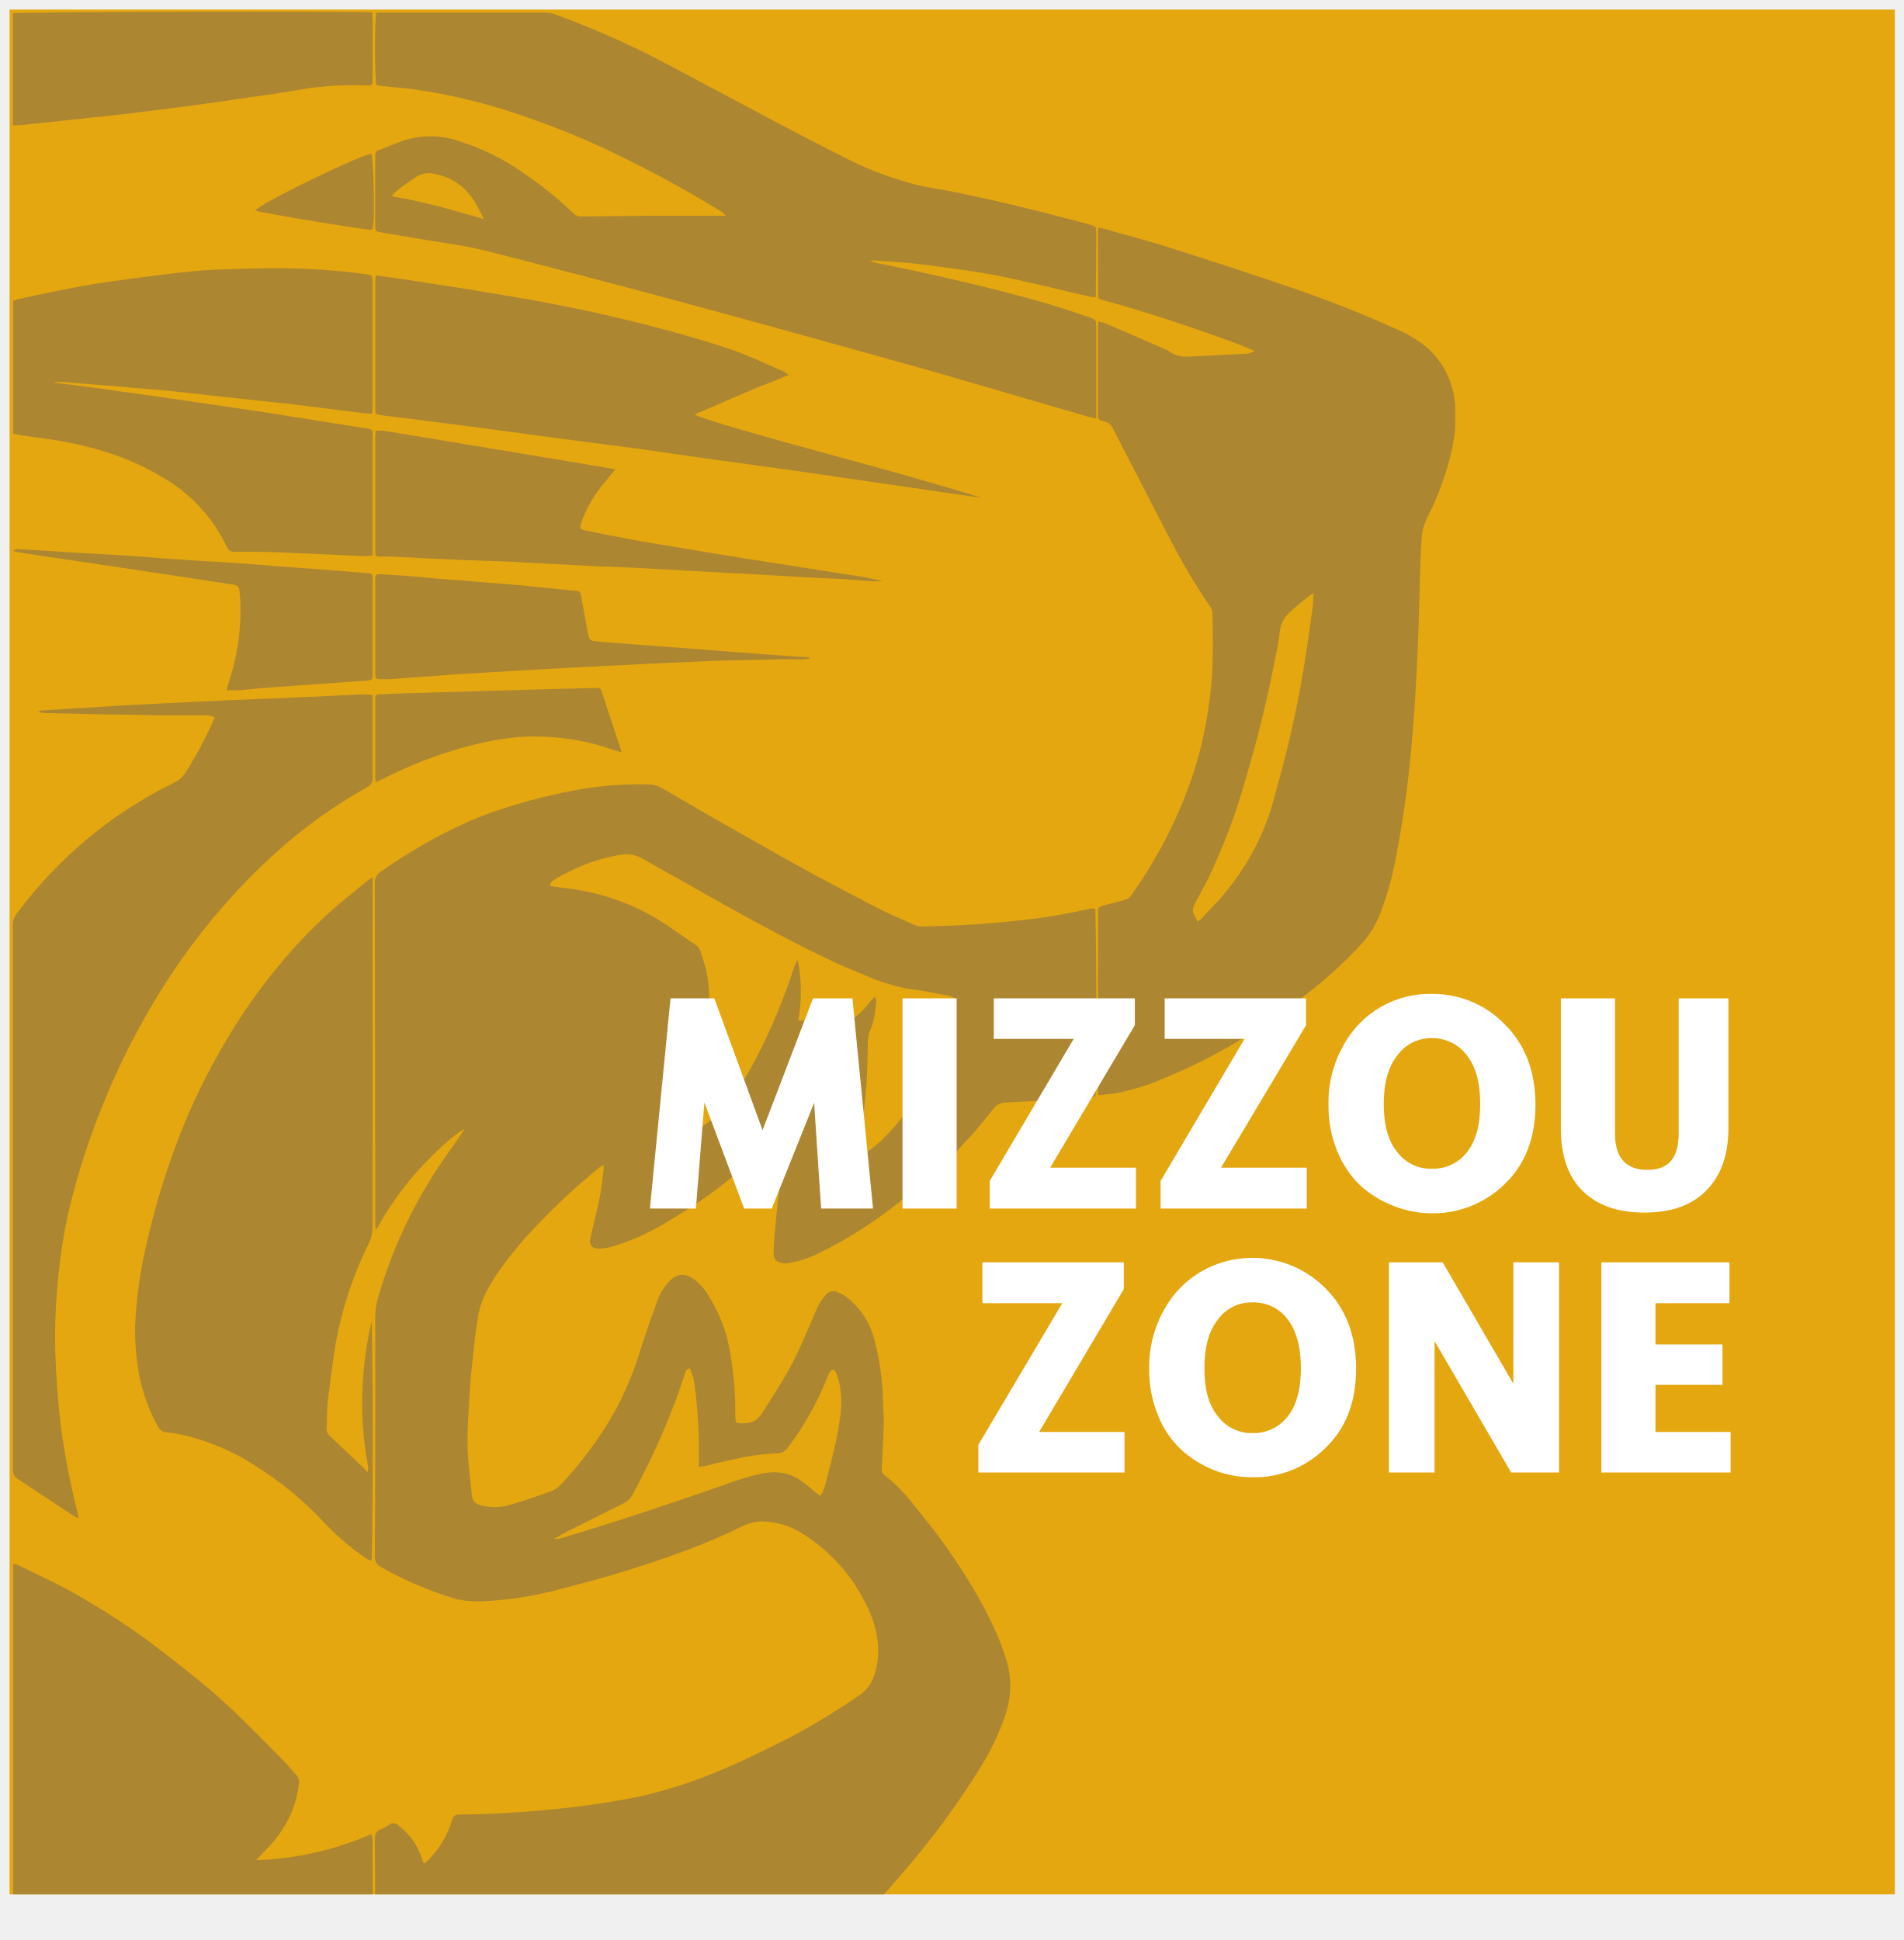
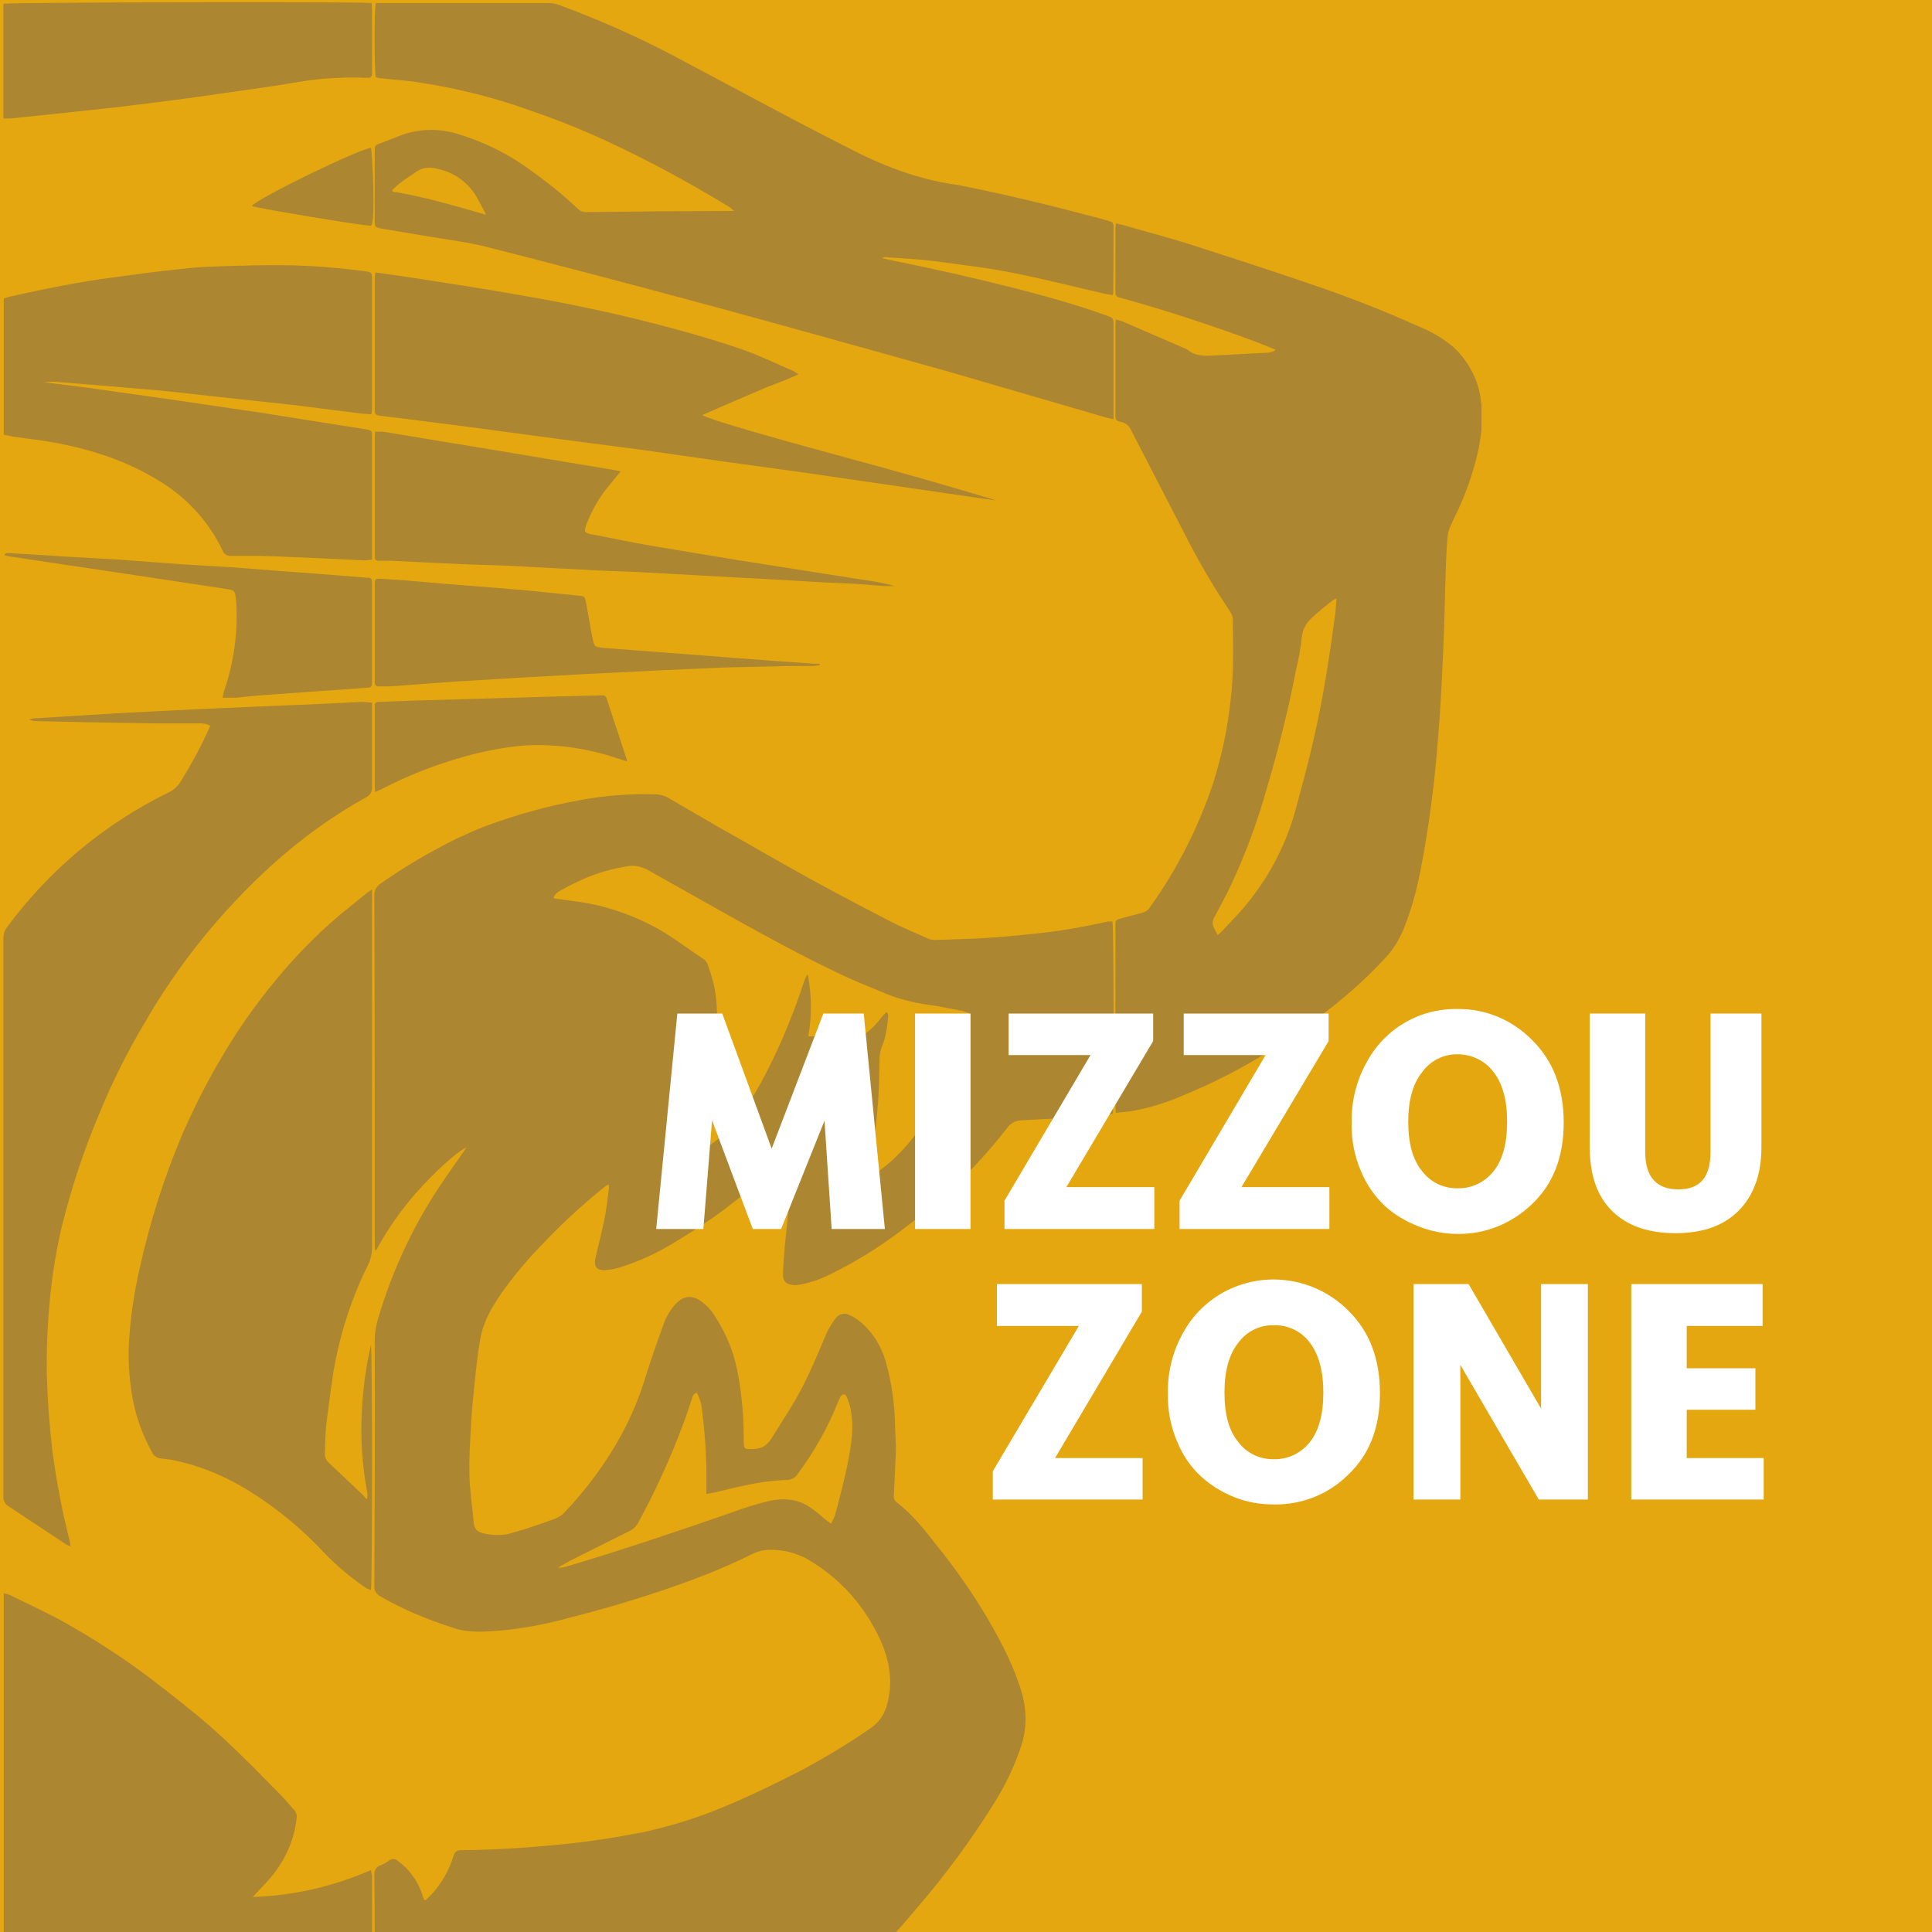
- <svg xmlns="http://www.w3.org/2000/svg" id="Layer_1" data-name="Layer 1" viewBox="0 0 517 527">
-   <defs>
-     <clipPath id="clip-path">
-       <rect x="2.6" y="2.6" width="512" height="512" fill="none" />
+ <svg xmlns="http://www.w3.org/2000/svg" xmlns:xlink="http://www.w3.org/1999/xlink" version="1.1" id="Art_1_" x="0px" y="0px" viewBox="0 0 512 512" style="enable-background:new 0 0 512 512;" xml:space="preserve">
+   <style type="text/css">
+ 	.st0{clip-path:url(#SVGID_2_);}
+ 	.st1{fill:#E4A710;}
+ 	.st2{fill:#AD8631;}
+ 	.st3{fill:#FFFFFF;}
+ </style>
+   <g>
+     <defs>
+       <rect id="SVGID_1_" width="512" height="512" />
+     </defs>
+     <clipPath id="SVGID_2_">
+       <use xlink:href="#SVGID_1_" style="overflow:visible;" />
    </clipPath>
-   </defs>
-   <g id="Art">
-     <g>
-       <g clip-path="url(#clip-path)">
-         <g>
-           <rect width="517" height="517.08" fill="#e4a710" />
-           <path id="tiger" d="M395.2,116.6c-.2,1.5-.4,3.1-.7,4.7a78.5,78.5,0,0,1-4.8,14.9c-.8,1.9-1.8,3.7-2.6,5.6a11.7,11.7,0,0,0-.9,3.2c-.2,2.3-.3,4.5-.4,6.8-.3,8.3-.4,16.6-.8,24.9s-.7,14.4-1.3,21.5a302,302,0,0,1-4.7,35.3,83.4,83.4,0,0,1-4.5,15.5,26.7,26.7,0,0,1-4.9,7.6c-8.9,9.6-19.2,17.3-30.2,24.3a150.8,150.8,0,0,1-24,12.3,58.3,58.3,0,0,1-13.1,3.9l-4,.4c0-.7-.1-1.3-.1-1.8V248.1c0-1.7,0-1.7,1.8-2.2l5.3-1.4a3.1,3.1,0,0,0,2-1.4,125.9,125.9,0,0,0,16.9-33.3,111.6,111.6,0,0,0,4.5-21.4c.9-7.2.7-14.4.6-21.7a3.7,3.7,0,0,0-.7-2,173.8,173.8,0,0,1-10.5-17.6l-15.8-30.6a3.3,3.3,0,0,0-2.3-2c-1.8-.4-1.8-.5-1.8-2.3V88.9c0-.5.1-1,.1-1.6l1.6.4,17.3,7.5c2.1,1.8,4.6,1.8,7.2,1.6l13.6-.7a4.4,4.4,0,0,0,2.7-.8l-5.2-2.1c-11.7-4.3-23.6-8.3-35.7-11.6-1.5-.4-1.6-.5-1.6-2V63.1c0-.3.1-.7.1-1.3l1.8.4c6.2,1.8,12.4,3.4,18.6,5.4,10.3,3.3,20.5,6.6,30.7,10.1A313,313,0,0,1,379,89.3a33.6,33.6,0,0,1,8.9,5.4,23.1,23.1,0,0,1,7.1,13.6,7.7,7.7,0,0,0,.2,1.5ZM325.3,250.4a7.9,7.9,0,0,0,1.3-1.2l3.4-3.6a67.5,67.5,0,0,0,15.8-27.9c1.7-6.3,3.5-12.7,4.9-19.1,2.6-11.1,4.3-22.4,5.8-33.7.1-1.2.2-2.3.3-3.7l-.9.4c-1.9,1.5-3.8,3-5.6,4.7a8,8,0,0,0-2.7,5.1,79.4,79.4,0,0,1-1.5,8.5c-2,10.5-4.6,20.8-7.6,31a165,165,0,0,1-10.6,28.2l-3.5,6.6a2.8,2.8,0,0,0-.1,2.8ZM102,527c0-.8-.1-1.4-.1-2,0-8.5,0-17-.1-25.5a2.4,2.4,0,0,1,1.7-2.6,10.5,10.5,0,0,0,2.3-1.3,1.8,1.8,0,0,1,2.3.2,18.2,18.2,0,0,1,6.4,8.8,5.8,5.8,0,0,0,.5,1.4c0,.1.1.1.3.2a10,10,0,0,0,1.5-1.4,26.5,26.5,0,0,0,6-10.4,1.8,1.8,0,0,1,1.9-1.5h1.2c8.1-.1,16.2-.6,24.2-1.4a227.5,227.5,0,0,0,23.2-3.4,127.3,127.3,0,0,0,20.7-6.5c7.1-2.9,14-6.3,20.9-9.8a205.3,205.3,0,0,0,18.4-11.2c3.6-2.4,4.6-6,5.1-10,.6-6.6-1.6-12.3-4.8-17.8a46.2,46.2,0,0,0-15.4-16,20.4,20.4,0,0,0-11.3-3.5,12.7,12.7,0,0,0-5.1,1.2c-10.2,5.1-20.9,8.8-31.8,12.2-6,1.9-12.2,3.5-18.3,5.1a100.6,100.6,0,0,1-16.4,2.9c-3.7.3-7.6.6-11.3-.3a87.5,87.5,0,0,1-8.6-3,86.6,86.6,0,0,1-11.9-5.7,2.9,2.9,0,0,1-1.7-2.8q.2-32.7.1-65.2a19.9,19.9,0,0,1,1-6,129.1,129.1,0,0,1,15.8-34.1c2.4-3.7,5.1-7.3,7.5-10.9-2.2.9-8,6-13.4,12.1a83.2,83.2,0,0,0-10.5,15.1H102a9.7,9.7,0,0,1-.1-1.7q0-46.1-.1-92.3a3.5,3.5,0,0,1,1.6-3.1,148.3,148.3,0,0,1,20.3-12c2.6-1.2,5.2-2.4,7.9-3.4a149.6,149.6,0,0,1,24.4-6.7,94.9,94.9,0,0,1,20.6-1.6,8.3,8.3,0,0,1,2.7.7l13.4,7.8c8.2,4.6,16.4,9.4,24.6,13.9s13.8,7.4,20.7,11c3.5,1.8,7.1,3.3,10.7,4.9a4.5,4.5,0,0,0,1.6.3l6.3-.2c7.2-.2,14.3-.8,21.5-1.6s12.2-1.8,18.2-3.1h1.1c.4,1.3.4,49,.1,50.9l-1.6.4-9.6.7-13.2.7a4.5,4.5,0,0,0-3.5,1.9,120.3,120.3,0,0,1-14.9,16.2c-9.6,8.8-19.8,16.7-31.5,22.4a29.1,29.1,0,0,1-9,3.1,5.4,5.4,0,0,1-1.8,0c-1.6-.3-2.3-1-2.3-2.7s.3-5.2.5-7.8c.4-4.2.9-8.4,1.3-12.6.2-2,.2-4.1.3-6.1s-.2-1.5-1.5-1.8c-3.1-.7-3.1-.7-5.4,1.7-6.8,6.9-14.6,12.4-22.9,17.4a66.6,66.6,0,0,1-15,7.1,16.4,16.4,0,0,1-4.4.9c-2.3.1-3.1-1-2.6-3.2s1.6-6.6,2.3-9.9.8-5.3,1.2-7.9a9.6,9.6,0,0,0,0-1.7l-.8.4a176.5,176.5,0,0,0-17.4,16.1,104.3,104.3,0,0,0-10,12c-2.6,3.8-5,7.7-5.8,12.3s-1.1,7.8-1.5,11.6-.7,6.7-.9,10c-.3,6.4-.9,12.8-.2,19.2.2,2.5.6,5.1.8,7.7s1.5,2.9,3.3,3.3a14.4,14.4,0,0,0,7.7-.5c3.6-1,7.2-2.3,10.8-3.6a6.9,6.9,0,0,0,2.3-1.6,101,101,0,0,0,15.1-20.6,86.5,86.5,0,0,0,6.5-15.7c1.4-4.4,2.9-8.8,4.5-13.1a15.7,15.7,0,0,1,3.6-6.1c2-1.9,4-2.1,6.3-.6a13.6,13.6,0,0,1,4.1,4.5,40.7,40.7,0,0,1,6,15.7,93.4,93.4,0,0,1,1.4,16.7c0,2.6.1,2.5,2.7,2.4s3.8-1.4,4.9-3.2,4-6.3,5.9-9.5c3.4-5.8,5.9-12,8.5-18.1a18,18,0,0,1,2.5-4,2.8,2.8,0,0,1,3.7-.6,9.8,9.8,0,0,1,2.2,1.3,21.2,21.2,0,0,1,7.3,11.2,70.8,70.8,0,0,1,2.4,16.6c0,2.3.3,4.7.2,7.1s-.3,7.4-.5,11.2a2,2,0,0,0,.7,2.1c4.2,3.2,7.4,7.3,10.6,11.4A162.6,162.6,0,0,1,264.6,432c3.6,6.2,6.9,12.6,8.9,19.6a23.9,23.9,0,0,1-.2,13.5,67.7,67.7,0,0,1-7.4,15.6A215.6,215.6,0,0,1,245.8,508c-5.2,6.2-10.6,12.2-16.4,17.9a3.9,3.9,0,0,1-2.9,1.1H102ZM259.4,271.1l-1.7-.6-7.5-1.4a51.6,51.6,0,0,1-12.2-2.9c-4.2-1.8-8.5-3.4-12.6-5.4-9.6-4.5-18.9-9.6-28.1-14.7l-23.1-13a8.2,8.2,0,0,0-5.5-.9,45.3,45.3,0,0,0-10.9,3.1,65.3,65.3,0,0,0-7,3.5,2.8,2.8,0,0,0-1.5,1.8l.9.2,5.2.7a62.6,62.6,0,0,1,22.9,8c3.7,2.3,7.2,4.9,10.8,7.3a3.3,3.3,0,0,1,1.1,1.5c.6,1.9,1.3,3.9,1.7,5.8,1.3,6.7.6,13.5-.2,20.1a163.3,163.3,0,0,1-4.5,22.1c-.1.5-.2,1-.3,1.8a11.3,11.3,0,0,0,1.8-.7,46,46,0,0,0,4.5-3.2c5.3-4.8,9-10.7,12.2-16.8a165.3,165.3,0,0,0,10.3-24.7c.2-.6.5-1.1.7-1.7h.3a44.1,44.1,0,0,1,.1,16.2,3.3,3.3,0,0,0,2.8-.6l6.3-4.2,1.1-.6c.1,2.6-.9,4.8-.9,7.1a3,3,0,0,0,2.8-.5,20.9,20.9,0,0,0,7.5-6.4l1.1-1.2c.2.2.3.3.3.4a.8.8,0,0,1,.2.5c-.3,2.8-.5,5.6-1.7,8.2a9.4,9.4,0,0,0-.6,2.8c-.1,4-.1,8-.4,12s-.9,9-1.5,13.5c-.3,2.2-.7,4.3-1.1,6.8l2-1.3c1.7-1.5,3.6-2.8,5.2-4.4A57.6,57.6,0,0,0,250.5,295a85.9,85.9,0,0,0,7.6-18.9C258.5,274.5,258.9,272.9,259.4,271.1ZM187.3,371.7c-1.1.3-1.2,1.1-1.4,1.8-.8,2.3-1.5,4.6-2.4,6.9A203.5,203.5,0,0,1,171.8,406a5.1,5.1,0,0,1-2.3,2.3l-14.6,7.3c-1.5.7-2.9,1.6-4.4,2.4a4.7,4.7,0,0,0,1.7-.1c14.9-4.4,29.7-9.4,44.4-14.5a83.5,83.5,0,0,1,9.7-3c3.7-.8,7.5-.7,10.9,1.6a38.6,38.6,0,0,1,3.8,3l1.8,1.4a14.4,14.4,0,0,0,1.2-2.6c1.2-4.7,2.5-9.4,3.4-14.2s1.5-8.7.7-13.1a15.8,15.8,0,0,0-1.1-3.7c-.4-.9-1.1-.9-1.7,0l-.6,1.3A81.4,81.4,0,0,1,214,393.2a3.4,3.4,0,0,1-2.9,1.6,57,57,0,0,0-8.3.9c-3.8.7-7.5,1.6-11.2,2.5l-1.8.3v-2.4a137.9,137.9,0,0,0-1.1-19.3A13.9,13.9,0,0,0,187.3,371.7Zm9.8-313.2-1-.9A321.9,321.9,0,0,0,163.4,40a213.6,213.6,0,0,0-20.5-8.2A156.8,156.8,0,0,0,112,24.2l-8.8-.9-1-.2c-.4-1.3-.5-17.8,0-19.7h45.7a8.5,8.5,0,0,1,3.1.6,244.4,244.4,0,0,1,29.2,12.9L208,31.7c7.7,4.1,15.4,8.1,23.2,12a93,93,0,0,0,16.2,6.1,70.2,70.2,0,0,0,8.9,1.8C268.7,54,280.9,57,293,60.2l3.6,1c.7.2,1.1.5,1.1,1.3,0,6,0,12-.1,18l-.2.3-1.8-.3c-7.9-1.8-15.7-3.8-23.6-5.4s-14.5-2.3-21.8-3.3c-4.1-.5-8.1-.7-12.2-1a2.6,2.6,0,0,0-1.7.2l2.2.5c11.5,2.3,22.9,4.9,34.3,7.8,7.7,2,15.5,4.2,23,6.9,1.9.7,1.9.7,1.9,2.7v24.8l-1.8-.4-41.2-12-17.5-4.9c-18.3-5.1-36.6-10.2-54.9-15.1s-33.9-9-50.9-13.3c-4.7-1.2-9.6-1.8-14.4-2.6l-13.2-2.2c-1.9-.4-1.9-.4-1.9-2.3v-18c0-1.8,0-1.8,1.7-2.4l5.4-2.1a23.5,23.5,0,0,1,14.6-.4,63.8,63.8,0,0,1,19.7,9.8A101.2,101.2,0,0,1,155.8,58a3.1,3.1,0,0,0,2.6.8l19.2-.2h19.5ZM106.5,53l.2.4c8.4,1.3,16.5,3.8,24.7,6.1-.8-1.7-1.7-3.3-2.6-4.9a15.8,15.8,0,0,0-10.5-7.3,6.3,6.3,0,0,0-5.2.7c-1.4,1-2.9,1.9-4.2,2.9A24.1,24.1,0,0,0,106.5,53ZM100,239.1l-7.5,6.1a134.1,134.1,0,0,0-16.7,17,152.2,152.2,0,0,0-14.7,21A184.3,184.3,0,0,0,51,303a204.2,204.2,0,0,0-11.4,35.8A116.3,116.3,0,0,0,36.7,360a68.3,68.3,0,0,0,1.1,13.5,47.1,47.1,0,0,0,5.1,14,2.8,2.8,0,0,0,2.3,1.6l2.5.3a61,61,0,0,1,20.9,8.3,94.1,94.1,0,0,1,20.1,16.6,68.8,68.8,0,0,0,11,9.2l1.2.5c.4-1.8.4-63.6,0-65a95.6,95.6,0,0,0-2.4,17.5,90.3,90.3,0,0,0,1.5,22c.1.3-.1.7-.1,1.2s-.8-.5-1-.8l-9.2-8.7a2.6,2.6,0,0,1-1-2.4c.1-2.7.1-5.3.4-8,.6-4.6,1.2-9.3,1.9-13.9a102.1,102.1,0,0,1,9.1-28,10.8,10.8,0,0,0,1.1-4.7V238.3Zm-1.3-50.5-12.2.6-16.9.7-15.9.7-19.7,1L11.2,193l-.9.3a7.2,7.2,0,0,0,1.9.4l13.4.3,18,.3H55.1a6.1,6.1,0,0,1,3.2.6,7.3,7.3,0,0,1-.5,1.2,110.8,110.8,0,0,1-7.3,13.6,7.5,7.5,0,0,1-3.2,2.9A117.3,117.3,0,0,0,4.4,248.4a4.7,4.7,0,0,0-.9,2.8v148a2.7,2.7,0,0,0,1.4,2.6L20.3,412l1,.4c-.1-.5-.1-.9-.2-1.3a212.7,212.7,0,0,1-4.6-23.8q-1.2-10.2-1.5-20.4a159.3,159.3,0,0,1,.9-20.7,140.9,140.9,0,0,1,3-18.2,198.8,198.8,0,0,1,9.9-30,193.2,193.2,0,0,1,12-24.1,175.8,175.8,0,0,1,33.8-42,137.9,137.9,0,0,1,25-18,2.7,2.7,0,0,0,1.6-2.8V188.8Zm2.5,336.9V499.7c0-.4-.2-.8-.3-1.5a84.5,84.5,0,0,1-31.3,7.1l4.1-4.4A30.1,30.1,0,0,0,80,490.1a34.8,34.8,0,0,0,1.2-5.6,2.7,2.7,0,0,0-.9-2.5c-1-1.1-2-2.4-3.1-3.5C70,471.2,62.9,463.8,55,457.3c-5.9-4.8-11.8-9.5-18-13.9a211.2,211.2,0,0,0-19.2-11.9c-4.2-2.2-8.5-4.2-12.8-6.3l-1.4-.4V526.9H101C101,526.5,101.2,526,101.2,525.5Zm0-376.9v-29c0-3.2.4-2.9-2.8-3.4l-25.8-4.1-25.2-3.7-22-3.1-11.1-1.4a17.1,17.1,0,0,1,3.2-.1l15.9,1.3,12.8,1.1,14.5,1.6,19.4,2.1,18.3,2.3,2.6.2a12.5,12.5,0,0,0,.2-1.5V76.4c0-1.5-.2-1.7-1.7-1.9a180.3,180.3,0,0,0-20.7-1.6c-6.2-.1-12.4.1-18.6.3-3.3.1-6.6.3-9.8.7-5.9.6-11.8,1.4-17.7,2.2-9.3,1.2-18.4,3.1-27.5,5.1l-1.6.5v36.1l2.4.5c4.1.6,8.1,1,12.1,1.8,9.2,1.8,18.1,4.7,26.1,9.6a43.3,43.3,0,0,1,17.4,18.8,2,2,0,0,0,2.1,1.4h6.7c5.4.1,10.7.4,16,.6l12.8.6,2-.2Zm.7-72.1v34.3c0,1.6.1,1.8,1.6,2l9,1.1,17.1,2.2,21.5,2.9,21.5,2.8,21,3,20.4,2.8,24.8,3.6,24.7,3.6,3.1.4c-12.9-3.9-25.9-7.6-38.9-11.1-20.7-5.6-37.4-10.4-39-11.5l8.5-3.7,8.4-3.6c2.8-1.1,5.6-2.1,8.6-3.5l-1.4-.9c-4.5-1.9-8.9-4.1-13.5-5.7s-11.8-3.8-17.8-5.4a430.2,430.2,0,0,0-42.3-9.2c-9.7-1.7-19.5-3.2-29.3-4.7l-7.8-1.1A12.8,12.8,0,0,0,101.9,76.5ZM3.5,3.6V34H5.4l11.5-1.2L33.7,31c7-.9,14.1-1.7,21.1-2.7l20.3-2.9,9.2-1.5a92.4,92.4,0,0,1,14.9-.7h1a.9.9,0,0,0,1-.9V5.1c0-.5-.1-1.1-.1-1.7C97.3,3,4.9,3.2,3.5,3.6Zm98.4,115.5v30.6c0,1.3.1,1.5,1.4,1.5h2.9l18.6.9,11.9.4,7.6.4,17.1.9,10.4.4,7.3.4,17.9,1,7.8.4,15.4.9,8.8.4,7.8.6h2.9a66.8,66.8,0,0,0-8.7-1.7l-32.5-5.1-22.9-3.8c-5.4-.9-10.8-2.1-16.2-3.1-2-.4-2.1-.7-1.4-2.6,0-.2.1-.3.2-.5a34.9,34.9,0,0,1,6.2-10.3l2.7-3.3-2.7-.5-31.2-5.2-29.1-4.8H102C102,117.8,101.9,118.5,101.9,119.1Zm117.9,59.4h-1.5l-11.2-.8-11.8-.9-10.3-.8-12-.9-10.5-.8c-2.4-.3-2.4-.3-2.9-2.7s-1.1-6.2-1.7-9.3c-.3-1.5-.4-1.7-1.6-1.8L141.6,159l-9.9-.8-11.4-.9-10.3-.9-6.2-.4c-1.8-.1-1.9,0-1.9,1.7v25.6q0,1.3,1.2,1.2h2.8l17.7-1.3,16.6-1,18.1-1,20.2-1,15.9-.7,17-.4H218l1.8-.2Zm-154.7,9,6.2-.6,11-.8,17.1-1.2c1.7-.1,1.8-.2,1.8-1.9V157.3c0-1.4-.2-1.6-1.4-1.6l-13.7-1.1-11-.8-11.5-.9-12-.7L34,150.9l-14-.8-7.8-.5-6.9-.4c-.5,0-1.1-.2-1.6.5l1.1.3,10.6,1.6,23.5,3.5,23.8,3.6c2,.3,2.2.5,2.4,2.5,0,.3.1.6.1.9A61.3,61.3,0,0,1,62,185.7a17.2,17.2,0,0,0-.4,1.8Zm103.2,15.2c-1.5-4.7-3.1-9.3-4.6-14-.6-1.8-.5-1.9-2.4-1.8l-12.2.3-20.5.6-17.5.5-7.8.3h-.5a.9.9,0,0,0-.9,1V211c0,.4.1.8.1,1.5l2-.9a112.4,112.4,0,0,1,21.7-8.5,82.5,82.5,0,0,1,15.3-2.9,64.9,64.9,0,0,1,22.8,2.6l5,1.6A9.1,9.1,0,0,0,168.3,202.7ZM100.9,41.8c-3,.2-30,13.3-31.6,15.4,1.6.6,30.3,5.4,31.6,5.2S101.3,43.2,100.9,41.8Z" fill="#ad8631" />
-         </g>
+     <g class="st0">
+       <g>
+         <rect x="-2.6" y="-2.6" class="st1" width="517" height="517.1" />
+         <path id="tiger" class="st2" d="M392.6,114c-0.2,1.5-0.4,3.1-0.7,4.7c-1.1,5.1-2.7,10.1-4.8,14.9c-0.8,1.9-1.8,3.7-2.6,5.6     c-0.5,1-0.8,2.1-0.9,3.2c-0.2,2.3-0.3,4.5-0.4,6.8c-0.3,8.3-0.4,16.6-0.8,24.9s-0.7,14.4-1.3,21.5c-0.9,11.8-2.4,23.6-4.7,35.3     c-1,5.3-2.5,10.5-4.5,15.5c-1.2,2.8-2.8,5.4-4.9,7.6c-8.9,9.6-19.2,17.3-30.2,24.3c-7.6,4.8-15.6,8.9-24,12.3     c-4.2,1.8-8.6,3.1-13.1,3.9l-4,0.4c0-0.7-0.1-1.3-0.1-1.8v-47.6c0-1.7,0-1.7,1.8-2.2l5.3-1.4c0.8-0.2,1.6-0.7,2-1.4     c7.3-10.2,13-21.4,16.9-33.3c2.2-7,3.7-14.1,4.5-21.4c0.9-7.2,0.7-14.4,0.6-21.7c0-0.7-0.3-1.4-0.7-2     c-3.8-5.7-7.3-11.5-10.5-17.6l-15.8-30.6c-0.4-1-1.3-1.7-2.3-2c-1.8-0.4-1.8-0.5-1.8-2.3V86.3c0-0.5,0.1-1,0.1-1.6l1.6,0.4     l17.3,7.5c2.1,1.8,4.6,1.8,7.2,1.6l13.6-0.7c1,0,1.9-0.2,2.7-0.8l-5.2-2.1c-11.7-4.3-23.6-8.3-35.7-11.6c-1.5-0.4-1.6-0.5-1.6-2     V60.5c0-0.3,0.1-0.7,0.1-1.3l1.8,0.4c6.2,1.8,12.4,3.4,18.6,5.4c10.3,3.3,20.5,6.6,30.7,10.1c10.1,3.4,19.9,7.2,29.6,11.6     c3.2,1.3,6.2,3.1,8.9,5.4c3.8,3.6,6.4,8.4,7.1,13.6c0,0.5,0.1,1,0.2,1.5V114z M322.7,247.8c0.5-0.4,0.9-0.8,1.3-1.2l3.4-3.6     c7.4-7.9,12.9-17.5,15.8-27.9c1.7-6.3,3.5-12.7,4.9-19.1c2.6-11.1,4.3-22.4,5.8-33.7c0.1-1.2,0.2-2.3,0.3-3.7l-0.9,0.4     c-1.9,1.5-3.8,3-5.6,4.7c-1.5,1.3-2.5,3.1-2.7,5.1c-0.3,2.9-0.8,5.7-1.5,8.5c-2,10.5-4.6,20.8-7.6,31     c-2.7,9.7-6.2,19.1-10.6,28.2l-3.5,6.6c-0.5,0.8-0.6,1.9-0.1,2.8L322.7,247.8z M99.4,524.4c0-0.8-0.1-1.4-0.1-2     c0-8.5,0-17-0.1-25.5c-0.1-1.2,0.6-2.3,1.7-2.6c0.8-0.3,1.6-0.8,2.3-1.3c0.7-0.5,1.7-0.4,2.3,0.2c3,2.2,5.2,5.3,6.4,8.8     c0.1,0.5,0.3,1,0.5,1.4c0,0.1,0.1,0.1,0.3,0.2c0.5-0.4,1-0.9,1.5-1.4c2.8-3,4.8-6.5,6-10.4c0.2-0.9,1-1.6,1.9-1.5h1.2     c8.1-0.1,16.2-0.6,24.2-1.4c7.8-0.7,15.5-1.9,23.2-3.4c7.1-1.6,14-3.7,20.7-6.5c7.1-2.9,14-6.3,20.9-9.8     c6.3-3.4,12.5-7.1,18.4-11.2c3.6-2.4,4.6-6,5.1-10c0.6-6.6-1.6-12.3-4.8-17.8c-3.8-6.5-9-12-15.4-16c-3.3-2.3-7.3-3.5-11.3-3.5     c-1.8,0-3.5,0.4-5.1,1.2c-10.2,5.1-20.9,8.8-31.8,12.2c-6,1.9-12.2,3.5-18.3,5.1c-5.4,1.4-10.9,2.4-16.4,2.9     c-3.7,0.3-7.6,0.6-11.3-0.3c-2.9-0.9-5.8-1.9-8.6-3c-4.1-1.6-8.1-3.5-11.9-5.7c-1.1-0.5-1.8-1.6-1.7-2.8     c0.1-21.8,0.2-43.5,0.1-65.2c0-2,0.4-4.1,1-6c3.6-12.1,8.9-23.6,15.8-34.1c2.4-3.7,5.1-7.3,7.5-10.9c-2.2,0.9-8,6-13.4,12.1     c-4,4.6-7.6,9.7-10.5,15.1h-0.3c-0.1-0.6-0.1-1.1-0.1-1.7c0-30.7,0-61.5-0.1-92.3c-0.1-1.2,0.6-2.4,1.6-3.1     c6.4-4.5,13.2-8.5,20.3-12c2.6-1.2,5.2-2.4,7.9-3.4c7.9-2.9,16.1-5.2,24.4-6.7c6.8-1.3,13.7-1.8,20.6-1.6     c0.9,0.1,1.8,0.3,2.7,0.7l13.4,7.8c8.2,4.6,16.4,9.4,24.6,13.9s13.8,7.4,20.7,11c3.5,1.8,7.1,3.3,10.7,4.9     c0.5,0.2,1.1,0.3,1.6,0.3l6.3-0.2c7.2-0.2,14.3-0.8,21.5-1.6s12.2-1.8,18.2-3.1h1.1c0.4,1.3,0.4,49,0.1,50.9l-1.6,0.4l-9.6,0.7     l-13.2,0.7c-1.4,0.1-2.7,0.8-3.5,1.9c-4.5,5.8-9.4,11.3-14.9,16.2c-9.6,8.8-19.8,16.7-31.5,22.4c-2.8,1.5-5.9,2.6-9,3.1     c-0.6,0.1-1.2,0.1-1.8,0c-1.6-0.3-2.3-1-2.3-2.7s0.3-5.2,0.5-7.8c0.4-4.2,0.9-8.4,1.3-12.6c0.2-2,0.2-4.1,0.3-6.1     s-0.2-1.5-1.5-1.8c-3.1-0.7-3.1-0.7-5.4,1.7c-6.8,6.9-14.6,12.4-22.9,17.4c-4.7,3-9.7,5.4-15,7.1c-1.4,0.5-2.9,0.8-4.4,0.9     c-2.3,0.1-3.1-1-2.6-3.2s1.6-6.6,2.3-9.9s0.8-5.3,1.2-7.9c0.1-0.6,0.1-1.1,0-1.7l-0.8,0.4c-6.2,5-12,10.3-17.4,16.1     c-3.6,3.7-7,7.8-10,12c-2.6,3.8-5,7.7-5.8,12.3c-0.8,4.6-1.1,7.8-1.5,11.6s-0.7,6.7-0.9,10c-0.3,6.4-0.9,12.8-0.2,19.2     c0.2,2.5,0.6,5.1,0.8,7.7s1.5,2.9,3.3,3.3c2.6,0.5,5.2,0.4,7.7-0.5c3.6-1,7.2-2.3,10.8-3.6c0.9-0.4,1.7-0.9,2.3-1.6     c5.9-6.2,11-13.1,15.1-20.6c2.7-5,4.9-10.3,6.5-15.7c1.4-4.4,2.9-8.8,4.5-13.1c0.7-2.3,2-4.4,3.6-6.1c2-1.9,4-2.1,6.3-0.6     c1.7,1.2,3.1,2.7,4.1,4.5c3.1,4.8,5.1,10.1,6,15.7c1,5.5,1.4,11.1,1.4,16.7c0,2.6,0.1,2.5,2.7,2.4s3.8-1.4,4.9-3.2s4-6.3,5.9-9.5     c3.4-5.8,5.9-12,8.5-18.1c0.7-1.4,1.5-2.8,2.5-4c0.9-1.1,2.5-1.4,3.7-0.6c0.8,0.3,1.5,0.8,2.2,1.3c3.6,2.8,6.1,6.8,7.3,11.2     c1.5,5.4,2.3,11,2.4,16.6c0,2.3,0.3,4.7,0.2,7.1s-0.3,7.4-0.5,11.2c-0.2,0.8,0.1,1.6,0.7,2.1c4.2,3.2,7.4,7.3,10.6,11.4     c5.1,6.3,9.7,12.9,13.8,19.9c3.6,6.2,6.9,12.6,8.9,19.6c1.2,4.4,1.2,9.1-0.2,13.5c-1.8,5.5-4.3,10.7-7.4,15.6     c-6,9.6-12.7,18.7-20.1,27.3c-5.2,6.2-10.6,12.2-16.4,17.9c-0.8,0.8-1.8,1.2-2.9,1.1H99.4z M256.8,268.5l-1.7-0.6l-7.5-1.4     c-4.2-0.5-8.3-1.4-12.2-2.9c-4.2-1.8-8.5-3.4-12.6-5.4c-9.6-4.5-18.9-9.6-28.1-14.7l-23.1-13c-1.7-0.9-3.6-1.3-5.5-0.9     c-3.7,0.6-7.4,1.6-10.9,3.1c-2.4,1-4.7,2.2-7,3.5c-0.7,0.4-1.3,1-1.5,1.8l0.9,0.2l5.2,0.7c8.1,1.1,15.9,3.9,22.9,8     c3.7,2.3,7.2,4.9,10.8,7.3c0.5,0.4,0.9,0.9,1.1,1.5c0.6,1.9,1.3,3.9,1.7,5.8c1.3,6.7,0.6,13.5-0.2,20.1c-1,7.5-2.5,14.8-4.5,22.1     c-0.1,0.5-0.2,1-0.3,1.8c0.6-0.2,1.2-0.4,1.8-0.7c1.6-1,3.1-2,4.5-3.2c5.3-4.8,9-10.7,12.2-16.8c4.1-7.9,7.5-16.2,10.3-24.7     c0.2-0.6,0.5-1.1,0.7-1.7h0.3c1,5.3,1.1,10.8,0.1,16.2c1,0.2,2,0,2.8-0.6l6.3-4.2l1.1-0.6c0.1,2.6-0.9,4.8-0.9,7.1     c1,0.3,2,0.1,2.8-0.5c3-1.5,5.5-3.7,7.5-6.4l1.1-1.2c0.2,0.2,0.3,0.3,0.3,0.4c0.1,0.1,0.2,0.3,0.2,0.5c-0.3,2.8-0.5,5.6-1.7,8.2     c-0.3,0.9-0.5,1.8-0.6,2.8c-0.1,4-0.1,8-0.4,12s-0.9,9-1.5,13.5c-0.3,2.2-0.7,4.3-1.1,6.8l2-1.3c1.7-1.5,3.6-2.8,5.2-4.4     c4.3-4.2,7.8-9,10.6-14.3c3.3-6,5.8-12.3,7.6-18.9C255.9,271.9,256.3,270.3,256.8,268.5z M184.7,369.1c-1.1,0.3-1.2,1.1-1.4,1.8     c-0.8,2.3-1.5,4.6-2.4,6.9c-3.3,8.8-7.2,17.3-11.7,25.6c-0.5,1-1.3,1.8-2.3,2.3l-14.6,7.3c-1.5,0.7-2.9,1.6-4.4,2.4     c0.6,0.1,1.1,0,1.7-0.1c14.9-4.4,29.7-9.4,44.4-14.5c3.2-1.2,6.4-2.2,9.7-3c3.7-0.8,7.5-0.7,10.9,1.6c1.3,0.9,2.6,1.9,3.8,3     l1.8,1.4c0.5-0.8,0.9-1.7,1.2-2.6c1.2-4.7,2.5-9.4,3.4-14.2s1.5-8.7,0.7-13.1c-0.2-1.3-0.6-2.5-1.1-3.7c-0.4-0.9-1.1-0.9-1.7,0     l-0.6,1.3c-2.7,6.8-6.3,13.2-10.7,19.1c-0.6,1-1.7,1.6-2.9,1.6c-2.8,0.1-5.6,0.4-8.3,0.9c-3.8,0.7-7.5,1.6-11.2,2.5l-1.8,0.3     v-2.4c0.1-6.5-0.3-12.9-1.1-19.3C186,372.4,185.5,370.7,184.7,369.1z M194.5,55.9l-1-0.9c-10.6-6.5-21.5-12.4-32.7-17.6     c-6.7-3.1-13.5-5.8-20.5-8.2c-10-3.6-20.4-6.1-30.9-7.6l-8.8-0.9l-1-0.2c-0.4-1.3-0.5-17.8,0-19.7h45.7c1.1,0,2.1,0.2,3.1,0.6     c10,3.7,19.8,8,29.2,12.9l27.8,14.8c7.7,4.1,15.4,8.1,23.2,12c5.2,2.5,10.6,4.6,16.2,6.1c2.9,0.8,5.9,1.4,8.9,1.8     c12.4,2.4,24.6,5.4,36.7,8.6l3.6,1c0.7,0.2,1.1,0.5,1.1,1.3c0,6,0,12-0.1,18l-0.2,0.3l-1.8-0.3c-7.9-1.8-15.7-3.8-23.6-5.4     s-14.5-2.3-21.8-3.3c-4.1-0.5-8.1-0.7-12.2-1c-0.6-0.1-1.2-0.1-1.7,0.2l2.2,0.5c11.5,2.3,22.9,4.9,34.3,7.8     c7.7,2,15.5,4.2,23,6.9c1.9,0.7,1.9,0.7,1.9,2.7v24.8l-1.8-0.4l-41.2-12l-17.5-4.9c-18.3-5.1-36.6-10.2-54.9-15.1     s-33.9-9-50.9-13.3c-4.7-1.2-9.6-1.8-14.4-2.6l-13.2-2.2c-1.9-0.4-1.9-0.4-1.9-2.3v-18c0-1.8,0-1.8,1.7-2.4l5.4-2.1     c4.7-1.7,9.8-1.8,14.6-0.4c7.1,2.1,13.8,5.4,19.7,9.8c4.4,3.1,8.6,6.5,12.5,10.2c0.7,0.7,1.7,0.9,2.6,0.8L175,56L194.5,55.9     L194.5,55.9z M103.9,50.4l0.2,0.4c8.4,1.3,16.5,3.8,24.7,6.1c-0.8-1.7-1.7-3.3-2.6-4.9c-2.3-3.8-6.1-6.5-10.5-7.3     c-1.8-0.5-3.7-0.3-5.2,0.7c-1.4,1-2.9,1.9-4.2,2.9C105.5,48.9,104.7,49.6,103.9,50.4z M97.4,236.5l-7.5,6.1     c-6.1,5.2-11.6,10.8-16.7,17c-5.5,6.6-10.4,13.6-14.7,21c-3.8,6.4-7.1,13-10.1,19.8c-4.9,11.6-8.7,23.5-11.4,35.8     c-1.6,7-2.6,14.1-2.9,21.2c-0.1,4.5,0.3,9,1.1,13.5c0.9,4.9,2.7,9.6,5.1,14c0.4,0.9,1.3,1.5,2.3,1.6l2.5,0.3     c7.4,1.4,14.5,4.3,20.9,8.3c7.4,4.6,14.2,10.2,20.1,16.6c3.3,3.4,7,6.5,11,9.2l1.2,0.5c0.4-1.8,0.4-63.6,0-65     c-1.3,5.7-2.1,11.6-2.4,17.5c-0.4,7.4,0.1,14.8,1.5,22c0.1,0.3-0.1,0.7-0.1,1.2s-0.8-0.5-1-0.8l-9.2-8.7c-0.7-0.6-1.1-1.5-1-2.4     c0.1-2.7,0.1-5.3,0.4-8c0.6-4.6,1.2-9.3,1.9-13.9c1.7-9.7,4.7-19.2,9.1-28c0.7-1.5,1.1-3.1,1.1-4.7v-94.9L97.4,236.5z M96.1,186     l-12.2,0.6L67,187.3L51.1,188l-19.7,1l-22.8,1.4l-0.9,0.3c0.6,0.2,1.3,0.4,1.9,0.4l13.4,0.3l18,0.3h11.5c1.1-0.1,2.2,0.1,3.2,0.6     c-0.1,0.4-0.3,0.8-0.5,1.2c-2.1,4.7-4.6,9.2-7.3,13.6c-0.8,1.3-1.9,2.3-3.2,2.9c-17,8.3-31.7,20.6-42.9,35.8     c-0.6,0.8-0.9,1.8-0.9,2.8v148c-0.1,1.1,0.5,2.1,1.4,2.6l15.4,10.2l1,0.4c-0.1-0.5-0.1-0.9-0.2-1.3c-2-7.8-3.5-15.8-4.6-23.8     c-0.8-6.8-1.3-13.6-1.5-20.4c-0.1-6.9,0.2-13.8,0.9-20.7c0.6-6.1,1.6-12.2,3-18.2c2.5-10.2,5.8-20.3,9.9-30     c3.4-8.3,7.4-16.4,12-24.1c9-15.7,20.4-29.8,33.8-42c7.6-6.9,16-13,25-18c1.1-0.5,1.7-1.6,1.6-2.8v-22.3L96.1,186z M98.6,522.9     v-25.8c0-0.4-0.2-0.8-0.3-1.5c-9.9,4.3-20.5,6.8-31.3,7.1l4.1-4.4c2.8-3.1,5-6.8,6.3-10.8c0.6-1.8,1-3.7,1.2-5.6     c0.2-0.9-0.2-1.9-0.9-2.5c-1-1.1-2-2.4-3.1-3.5c-7.2-7.3-14.3-14.7-22.2-21.2c-5.9-4.8-11.8-9.5-18-13.9     c-6.2-4.3-12.6-8.3-19.2-11.9c-4.2-2.2-8.5-4.2-12.8-6.3L1,422.2v102.1h97.4C98.4,523.9,98.6,523.4,98.6,522.9z M98.6,146v-29     c0-3.2,0.4-2.9-2.8-3.4L70,109.5l-25.2-3.7l-22-3.1l-11.1-1.4c1.1-0.1,2.1-0.2,3.2-0.1l15.9,1.3l12.8,1.1l14.5,1.6l19.4,2.1     l18.3,2.3l2.6,0.2c0.1-0.5,0.2-1,0.2-1.5V73.8c0-1.5-0.2-1.7-1.7-1.9C90,71,83.1,70.4,76.2,70.3c-6.2-0.1-12.4,0.1-18.6,0.3     c-3.3,0.1-6.6,0.3-9.8,0.7c-5.9,0.6-11.8,1.4-17.7,2.2c-9.3,1.2-18.4,3.1-27.5,5.1L1,79.1v36.1l2.4,0.5c4.1,0.6,8.1,1,12.1,1.8     c9.2,1.8,18.1,4.7,26.1,9.6c7.6,4.4,13.6,10.9,17.4,18.8c0.3,0.9,1.2,1.5,2.1,1.4h6.7c5.4,0.1,10.7,0.4,16,0.6l12.8,0.6l2-0.2     L98.6,146z M99.3,73.9v34.3c0,1.6,0.1,1.8,1.6,2l9,1.1l17.1,2.2l21.5,2.9l21.5,2.8l21,3l20.4,2.8l24.8,3.6l24.7,3.6l3.1,0.4     c-12.9-3.9-25.9-7.6-38.9-11.1c-20.7-5.6-37.4-10.4-39-11.5l8.5-3.7l8.4-3.6c2.8-1.1,5.6-2.1,8.6-3.5l-1.4-0.9     c-4.5-1.9-8.9-4.1-13.5-5.7s-11.8-3.8-17.8-5.4c-13.9-3.8-28.1-6.8-42.3-9.2c-9.7-1.7-19.5-3.2-29.3-4.7l-7.8-1.1     C99.4,72.8,99.3,73.3,99.3,73.9z M0.9,1v30.4h1.9l11.5-1.2l16.8-1.8c7-0.9,14.1-1.7,21.1-2.7l20.3-2.9l9.2-1.5     c4.9-0.6,9.9-0.9,14.9-0.7h1c0.5,0.1,0.9-0.3,1-0.8c0,0,0-0.1,0-0.1V2.5c0-0.5-0.1-1.1-0.1-1.7C94.7,0.4,2.3,0.6,0.9,1z      M99.3,116.5v30.6c0,1.3,0.1,1.5,1.4,1.5h2.9l18.6,0.9l11.9,0.4l7.6,0.4l17.1,0.9l10.4,0.4l7.3,0.4l17.9,1l7.8,0.4l15.4,0.9     l8.8,0.4l7.8,0.6h2.9c-2.9-0.8-5.8-1.3-8.7-1.7l-32.5-5.1l-22.9-3.8c-5.4-0.9-10.8-2.1-16.2-3.1c-2-0.4-2.1-0.7-1.4-2.6     c0-0.2,0.1-0.3,0.2-0.5c1.5-3.8,3.6-7.3,6.2-10.3l2.7-3.3l-2.7-0.5l-31.2-5.2l-29.1-4.8h-2.1C99.4,115.2,99.3,115.9,99.3,116.5z      M217.2,175.9h-1.5l-11.2-0.8l-11.8-0.9l-10.3-0.8l-12-0.9l-10.5-0.8c-2.4-0.3-2.4-0.3-2.9-2.7s-1.1-6.2-1.7-9.3     c-0.3-1.5-0.4-1.7-1.6-1.8l-14.7-1.5l-9.9-0.8l-11.4-0.9l-10.3-0.9l-6.2-0.4c-1.8-0.1-1.9,0-1.9,1.7v25.6c0,0.9,0.4,1.3,1.2,1.2     h2.8l17.7-1.3l16.6-1l18.1-1l20.2-1l15.9-0.7l17-0.4h6.6l1.8-0.2V175.9z M62.5,184.9l6.2-0.6l11-0.8l17.1-1.2     c1.7-0.1,1.8-0.2,1.8-1.9v-25.7c0-1.4-0.2-1.6-1.4-1.6L83.5,152l-11-0.8L61,150.3l-12-0.7l-17.6-1.3l-14-0.8L9.6,147l-6.9-0.4     c-0.5,0-1.1-0.2-1.6,0.5l1.1,0.3l10.6,1.6l23.5,3.5l23.8,3.6c2,0.3,2.2,0.5,2.4,2.5c0,0.3,0.1,0.6,0.1,0.9c0.5,8-0.6,16-3.2,23.6     c-0.2,0.6-0.3,1.2-0.4,1.8H62.5z M165.7,200.1c-1.5-4.7-3.1-9.3-4.6-14c-0.6-1.8-0.5-1.9-2.4-1.8l-12.2,0.3l-20.5,0.6l-17.5,0.5     l-7.8,0.3h-0.5c-0.5,0-0.9,0.4-0.9,0.9c0,0,0,0.1,0,0.1v21.4c0,0.4,0.1,0.8,0.1,1.5l2-0.9c6.9-3.6,14.2-6.4,21.7-8.5     c5-1.4,10.1-2.4,15.3-2.9c7.7-0.5,15.4,0.4,22.8,2.6l5,1.6C166.1,201.2,165.9,200.6,165.7,200.1z M98.3,39.2     c-3,0.2-30,13.3-31.6,15.4c1.6,0.6,30.3,5.4,31.6,5.2S98.7,40.6,98.3,39.2z" />
      </g>
-       <path id="text" d="M189,328.3H176.5l5.6-57.1H194L207.1,307l13.7-35.8h10.7l5.6,57.1H223l-1.9-28.7-11.5,28.7h-7.5l-10.8-28.8Zm56.1,0V271.2h14.7v57.1Zm23.7,0v-7.5l22.8-38.6H269.9v-11h38.3v7.3l-23,38.7h23.3v11.1Zm46.4,0v-7.5L338,282.2H316.3v-11h38.4v7.3l-23.1,38.7h23.3v11.1Zm93.4-50.1q8.4,8.3,8.4,21.9t-8.4,21.6a27.8,27.8,0,0,1-19.7,7.9,28.3,28.3,0,0,1-10.4-2,28.7,28.7,0,0,1-9-5.5,26.9,26.9,0,0,1-6.3-9.3,32.2,32.2,0,0,1-2.4-12.7,31.5,31.5,0,0,1,4.1-16.2,26.6,26.6,0,0,1,24-13.9A27.1,27.1,0,0,1,408.6,278.2Zm-29.1,8.5c-2.5,3.1-3.7,7.5-3.7,13.2S377,310,379.5,313a11.4,11.4,0,0,0,9.4,4.5,11.7,11.7,0,0,0,9.5-4.5c2.4-3,3.6-7.3,3.6-13.1s-1.2-10.1-3.6-13.2a11.8,11.8,0,0,0-9.5-4.7A11.3,11.3,0,0,0,379.5,286.7Zm59.1-15.5v36.7c0,6.6,3,9.9,8.8,9.9s8.5-3.3,8.5-9.9V271.2h13.5v35.4c0,7.3-2.1,12.9-6.1,16.9s-9.5,5.9-16.7,5.9-12.6-1.9-16.6-5.7-6.1-9.5-6.1-17.1V271.2ZM265.7,400v-7.5L288.5,354H266.8V342.9h38.4v7.3l-23,38.8h23.2v11Zm94.2-50.1q8.4,8.3,8.4,21.9t-8.4,21.6a27.2,27.2,0,0,1-19.7,7.9,28.2,28.2,0,0,1-10.4-1.9,29,29,0,0,1-9-5.6,25.6,25.6,0,0,1-6.3-9.3,32.2,32.2,0,0,1-2.4-12.7,31.4,31.4,0,0,1,4.1-16.1,26.9,26.9,0,0,1,10.4-10.5A27.9,27.9,0,0,1,359.9,349.9Zm-29.1,8.5c-2.5,3.1-3.7,7.5-3.7,13.3s1.2,10.1,3.7,13.1a11.4,11.4,0,0,0,9.4,4.5,11.7,11.7,0,0,0,9.5-4.5c2.4-3,3.6-7.4,3.6-13.1s-1.2-10.2-3.6-13.3a11.4,11.4,0,0,0-9.5-4.6A11.2,11.2,0,0,0,330.8,358.4ZM389.6,400H377.2V342.9h14.6l19.2,33v-33h12.4V400h-13l-20.8-35.7Zm45.3,0V342.9h34.8V354H449.6v11.2h18.2v11H449.6V389H470v11Z" fill="#fff" />
    </g>
  </g>
+   <path id="text" class="st3" d="M186.4,325.7h-12.5l5.6-57.1h11.9l13.1,35.8l13.7-35.8h10.7l5.6,57.1h-14.1l-1.9-28.7L207,325.7h-7.5  l-10.8-28.8L186.4,325.7z M242.5,325.7v-57.1h14.7v57.1L242.5,325.7z M266.2,325.7v-7.5l22.8-38.6h-21.7v-11h38.3v7.3l-23,38.7h23.3  v11.1H266.2z M312.6,325.7v-7.5l22.8-38.6h-21.7v-11h38.4v7.3L329,314.6h23.3v11.1L312.6,325.7z M406,275.6  c5.6,5.5,8.4,12.8,8.4,21.9s-2.8,16.3-8.4,21.6c-5.3,5.1-12.3,8-19.7,7.9c-3.6,0-7.1-0.7-10.4-2c-3.3-1.3-6.4-3.1-9-5.5  c-2.7-2.6-4.9-5.8-6.3-9.3c-1.7-4-2.5-8.3-2.4-12.7c-0.1-5.7,1.3-11.3,4.1-16.2c4.8-8.8,14-14.1,24-13.9  C393.7,267.3,400.8,270.3,406,275.6L406,275.6z M376.9,284.1c-2.5,3.1-3.7,7.5-3.7,13.2s1.2,10.1,3.7,13.1c2.2,2.9,5.7,4.6,9.4,4.5  c3.7,0.1,7.2-1.6,9.5-4.5c2.4-3,3.6-7.3,3.6-13.1s-1.2-10.1-3.6-13.2c-2.2-3-5.8-4.7-9.5-4.7C382.6,279.3,379.1,281.1,376.9,284.1  L376.9,284.1z M436,268.6v36.7c0,6.6,3,9.9,8.8,9.9s8.5-3.3,8.5-9.9v-36.7h13.5V304c0,7.3-2.1,12.9-6.1,16.9s-9.5,5.9-16.7,5.9  s-12.6-1.9-16.6-5.7s-6.1-9.5-6.1-17.1v-35.4L436,268.6z M263.1,397.4v-7.5l22.8-38.5h-21.7v-11.1h38.4v7.3l-23,38.8h23.2v11  L263.1,397.4z M357.3,347.3c5.6,5.5,8.4,12.8,8.4,21.9s-2.8,16.3-8.4,21.6c-5.2,5.2-12.3,8-19.7,7.9c-3.6,0-7.1-0.6-10.4-1.9  c-3.3-1.3-6.4-3.2-9-5.6c-2.8-2.6-4.9-5.8-6.3-9.3c-1.7-4-2.5-8.3-2.4-12.7c-0.1-5.6,1.3-11.2,4.1-16.1c2.4-4.4,6-8,10.4-10.5  C334.9,336.5,348.5,338.5,357.3,347.3L357.3,347.3z M328.2,355.8c-2.5,3.1-3.7,7.5-3.7,13.3s1.2,10.1,3.7,13.1  c2.2,2.9,5.7,4.6,9.4,4.5c3.7,0.1,7.2-1.6,9.5-4.5c2.4-3,3.6-7.4,3.6-13.1s-1.2-10.2-3.6-13.3c-2.2-3-5.8-4.7-9.5-4.6  C333.9,351.1,330.4,352.8,328.2,355.8L328.2,355.8z M387,397.4h-12.4v-57.1h14.6l19.2,33v-33h12.4v57.1h-13L387,361.7L387,397.4z   M432.3,397.4v-57.1h34.8v11.1H447v11.2h18.2v11H447v12.8h20.4v11H432.3z" />
</svg>
